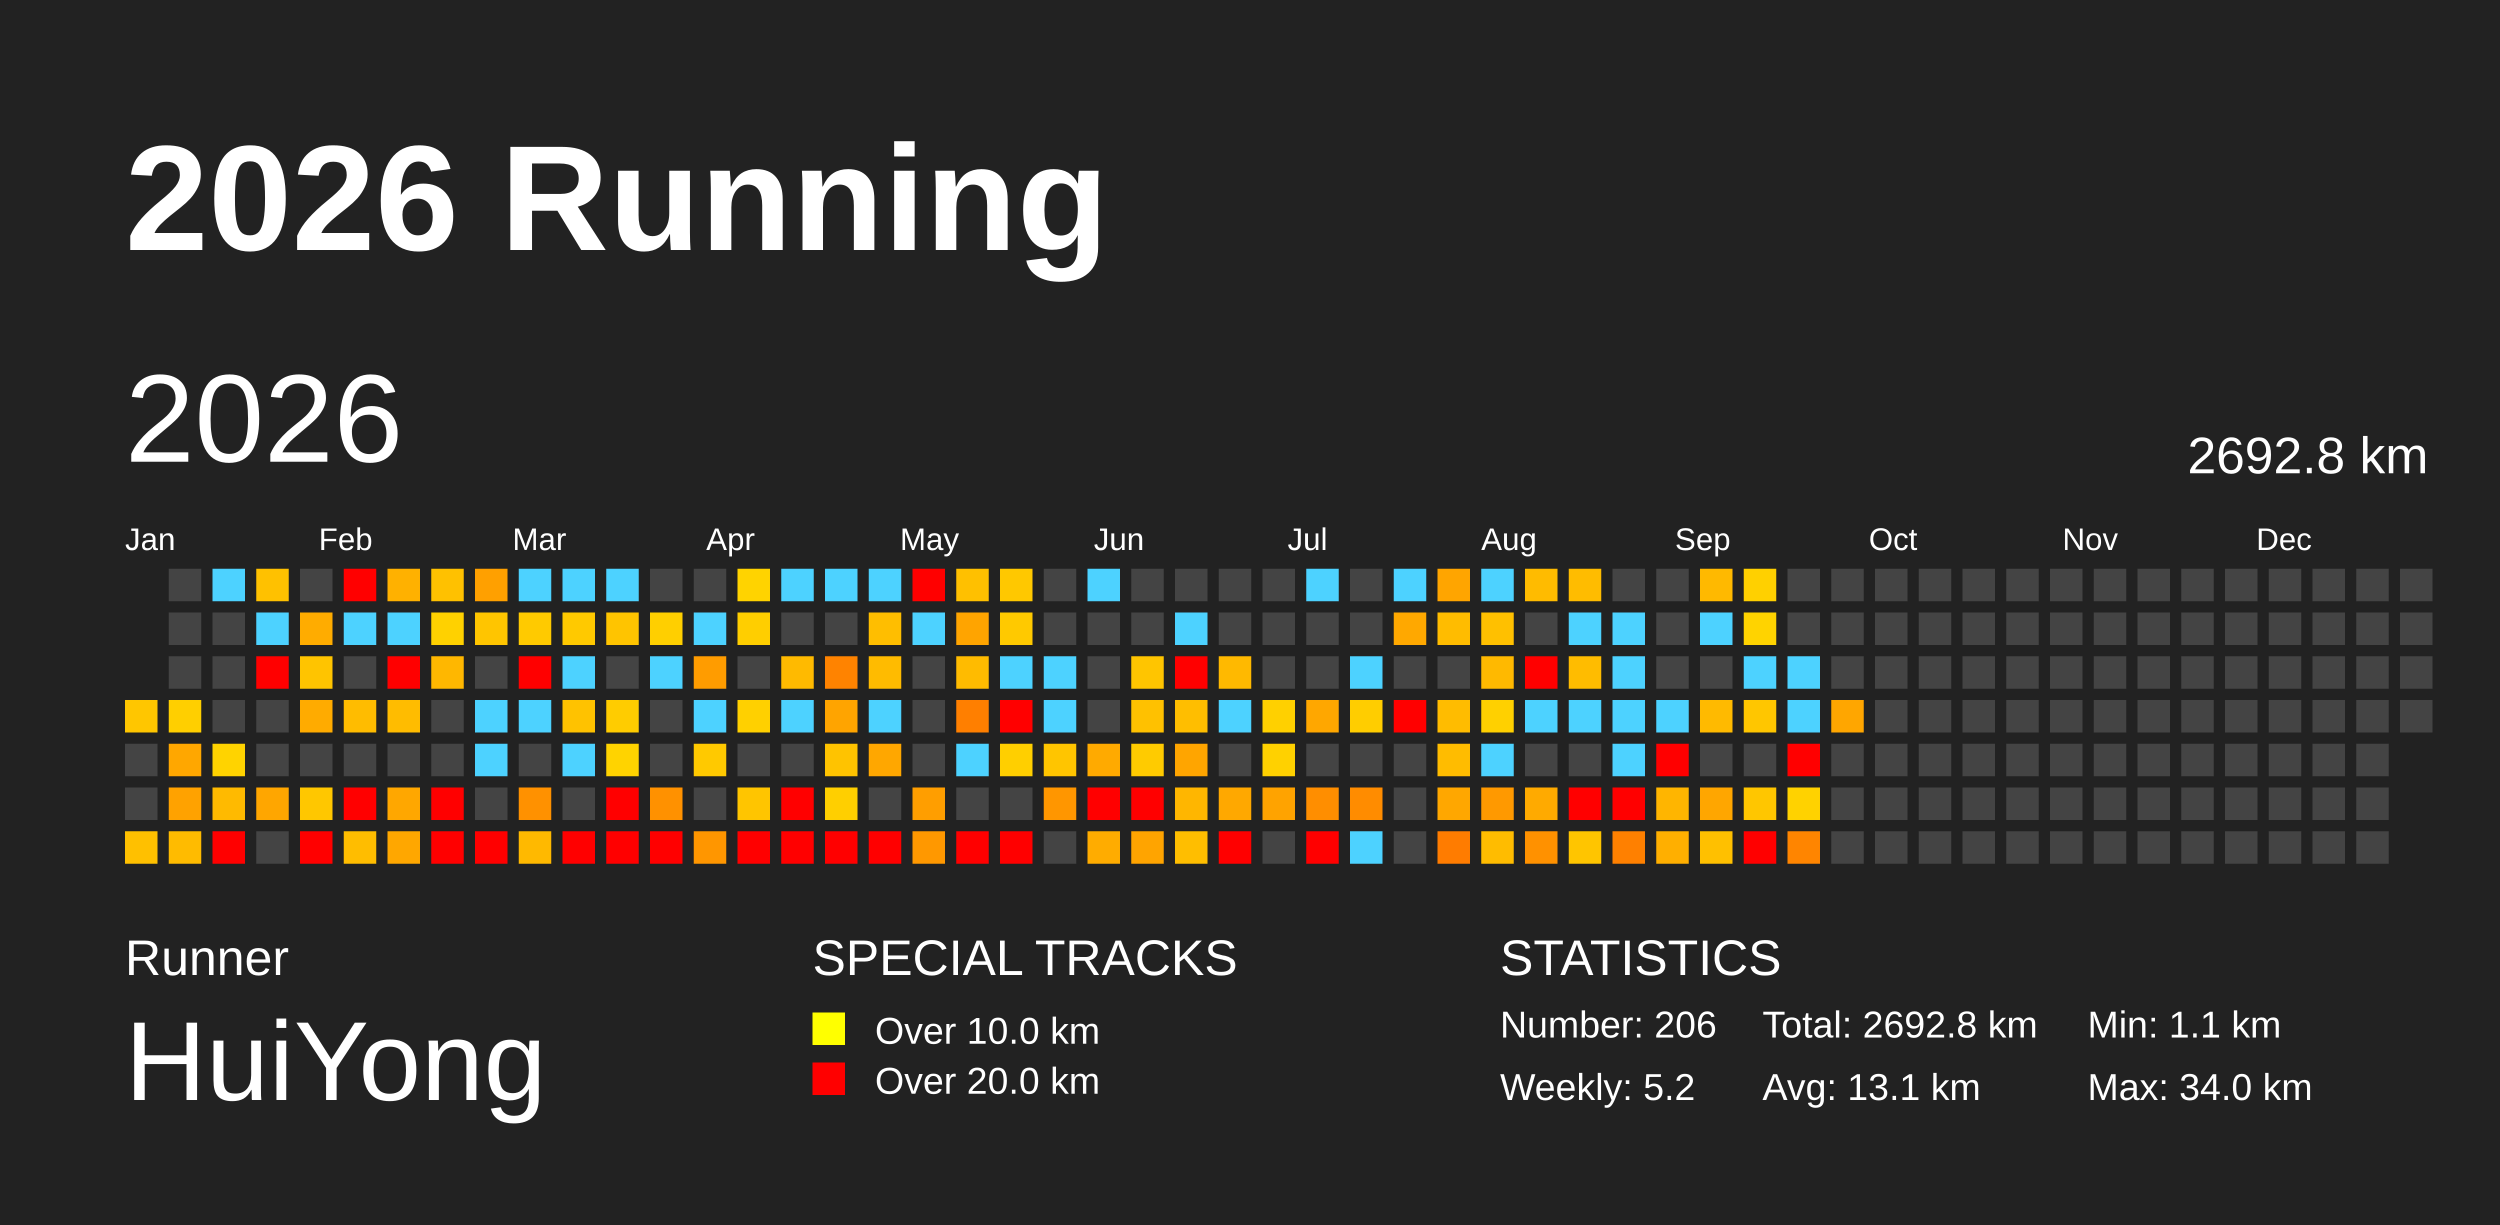
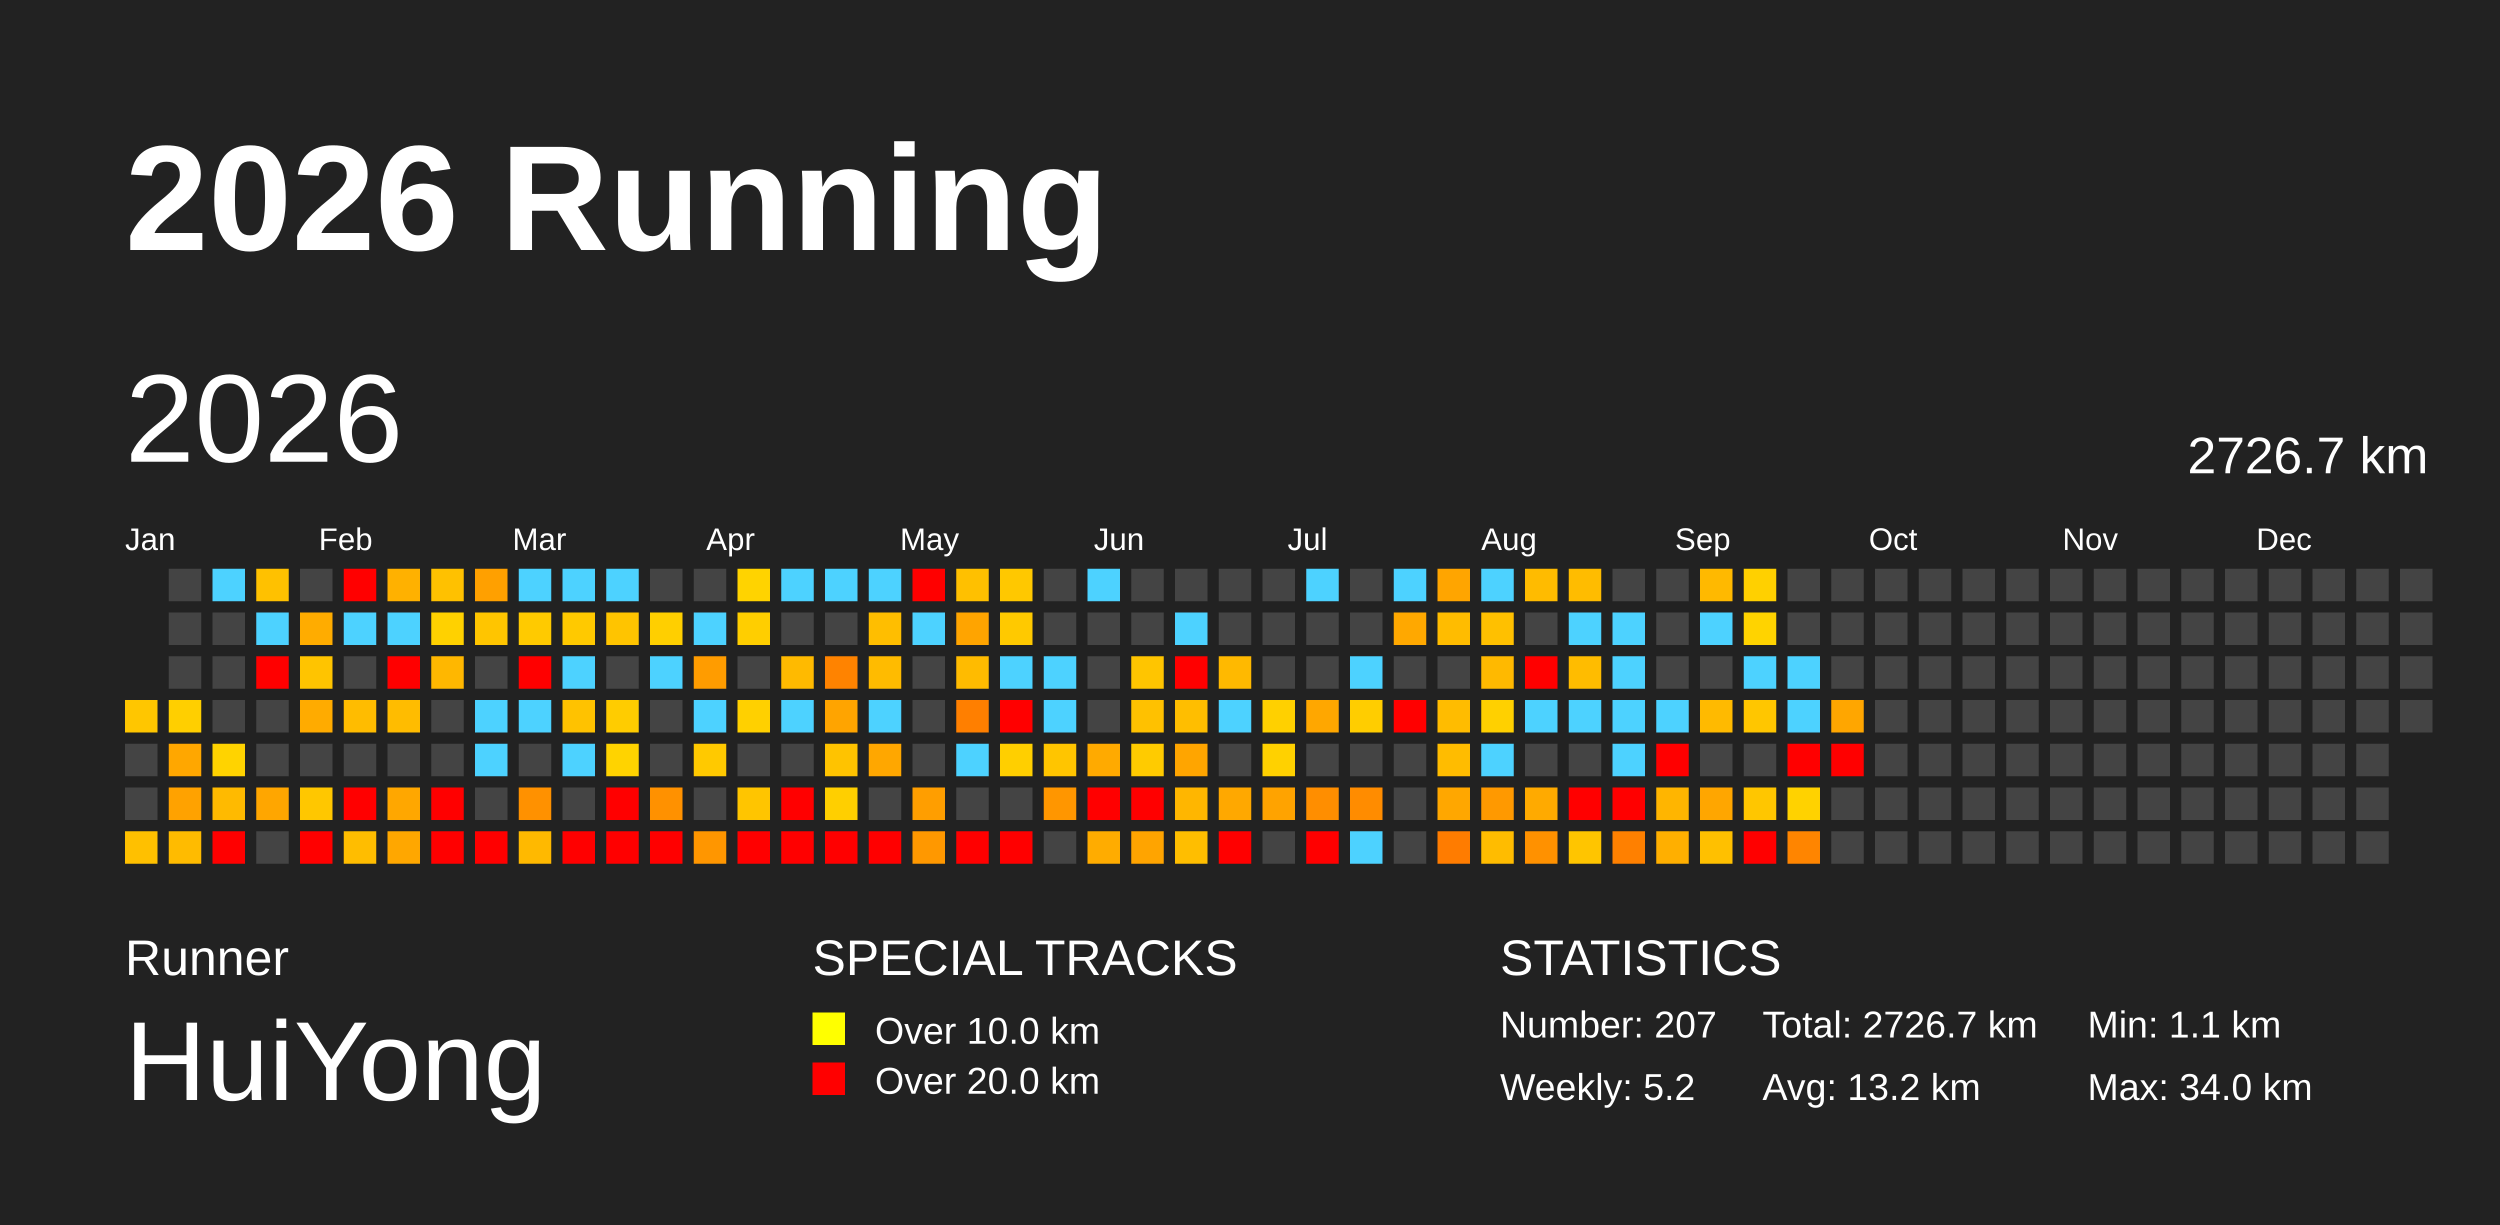
<svg xmlns="http://www.w3.org/2000/svg" baseProfile="full" height="98mm" version="1.1" viewBox="0,0,200,98" width="200mm">
  <defs />
  <rect fill="#222222" height="98" width="200" x="0" y="0" />
  <text fill="#FFFFFF" style="font-size:12px; font-family:Arial; font-weight:bold;" x="10" y="20">2026 Running</text>
  <text fill="#FFFFFF" style="font-size:4px; font-family:Arial" x="10" y="78">Runner</text>
  <text fill="#FFFFFF" style="font-size:9px; font-family:Arial" x="10" y="88">HuiYong</text>
  <text fill="#FFFFFF" style="font-size:4px; font-family:Arial" x="65" y="78">SPECIAL TRACKS</text>
  <rect fill="yellow" height="2.6" width="2.6" x="65" y="81" />
  <text fill="#FFFFFF" style="font-size:3px; font-family:Arial" x="70" y="83.5">Over 10.0 km</text>
  <rect fill="red" height="2.6" width="2.6" x="65" y="85" />
  <text fill="#FFFFFF" style="font-size:3px; font-family:Arial" x="70" y="87.5">Over 20.0 km</text>
  <text fill="#FFFFFF" style="font-size:4px; font-family:Arial" x="120" y="78">STATISTICS</text>
-   <text fill="#FFFFFF" style="font-size:3px; font-family:Arial" x="120" y="83">Number: 206</text>
+   <text fill="#FFFFFF" style="font-size:3px; font-family:Arial" x="120" y="83">Number: 207</text>
  <text fill="#FFFFFF" style="font-size:3px; font-family:Arial" x="120" y="88">Weekly: 5.2</text>
-   <text fill="#FFFFFF" style="font-size:3px; font-family:Arial" x="141" y="83">Total: 2692.8 km</text>
-   <text fill="#FFFFFF" style="font-size:3px; font-family:Arial" x="141" y="88">Avg: 13.1 km</text>
+   <text fill="#FFFFFF" style="font-size:3px; font-family:Arial" x="141" y="83">Total: 2726.7 km</text>
+   <text fill="#FFFFFF" style="font-size:3px; font-family:Arial" x="141" y="88">Avg: 13.2 km</text>
  <text fill="#FFFFFF" style="font-size:3px; font-family:Arial" x="167" y="83">Min: 1.1 km</text>
  <text fill="#FFFFFF" style="font-size:3px; font-family:Arial" x="167" y="88">Max: 34.0 km</text>
  <text dominant-baseline="hanging" fill="#FFFFFF" style="font-size:10.0px; font-family:Arial;" x="10" y="30">2026</text>
-   <text dominant-baseline="hanging" fill="#FFFFFF" style="font-size:4.125px; font-family:Arial;" x="175" y="35">2692.8 km</text>
+   <text dominant-baseline="hanging" fill="#FFFFFF" style="font-size:4.125px; font-family:Arial;" x="175" y="35">2726.7 km</text>
  <text fill="#FFFFFF" style="font-size:2.5px; font-family:Arial" x="10.0" y="44">Jan</text>
  <text fill="#FFFFFF" style="font-size:2.5px; font-family:Arial" x="25.5" y="44">Feb</text>
  <text fill="#FFFFFF" style="font-size:2.5px; font-family:Arial" x="41.0" y="44">Mar</text>
  <text fill="#FFFFFF" style="font-size:2.5px; font-family:Arial" x="56.5" y="44">Apr</text>
  <text fill="#FFFFFF" style="font-size:2.5px; font-family:Arial" x="72.0" y="44">May</text>
  <text fill="#FFFFFF" style="font-size:2.5px; font-family:Arial" x="87.5" y="44">Jun</text>
  <text fill="#FFFFFF" style="font-size:2.5px; font-family:Arial" x="103.0" y="44">Jul</text>
  <text fill="#FFFFFF" style="font-size:2.5px; font-family:Arial" x="118.5" y="44">Aug</text>
  <text fill="#FFFFFF" style="font-size:2.5px; font-family:Arial" x="134.0" y="44">Sep</text>
  <text fill="#FFFFFF" style="font-size:2.5px; font-family:Arial" x="149.5" y="44">Oct</text>
  <text fill="#FFFFFF" style="font-size:2.5px; font-family:Arial" x="165.0" y="44">Nov</text>
  <text fill="#FFFFFF" style="font-size:2.5px; font-family:Arial" x="180.5" y="44">Dec</text>
  <rect fill="#ffc600" height="2.6" width="2.6" x="10.0" y="56.0" />
  <rect fill="#444444" height="2.6" width="2.6" x="10.0" y="59.5" />
  <rect fill="#444444" height="2.6" width="2.6" x="10.0" y="63.0" />
  <rect fill="#ffc000" height="2.6" width="2.6" x="10.0" y="66.5" />
  <rect fill="#444444" height="2.6" width="2.6" x="13.5" y="45.5" />
  <rect fill="#444444" height="2.6" width="2.6" x="13.5" y="49.0" />
  <rect fill="#444444" height="2.6" width="2.6" x="13.5" y="52.5" />
  <rect fill="#ffcf00" height="2.6" width="2.6" x="13.5" y="56.0" />
  <rect fill="#ffa700" height="2.6" width="2.6" x="13.5" y="59.5" />
  <rect fill="#ffa200" height="2.6" width="2.6" x="13.5" y="63.0" />
  <rect fill="#ffbb00" height="2.6" width="2.6" x="13.5" y="66.5" />
  <rect fill="#4dd2ff" height="2.6" width="2.6" x="17.0" y="45.5" />
  <rect fill="#444444" height="2.6" width="2.6" x="17.0" y="49.0" />
  <rect fill="#444444" height="2.6" width="2.6" x="17.0" y="52.5" />
  <rect fill="#444444" height="2.6" width="2.6" x="17.0" y="56.0" />
  <rect fill="#ffd300" height="2.6" width="2.6" x="17.0" y="59.5" />
  <rect fill="#ffba00" height="2.6" width="2.6" x="17.0" y="63.0" />
  <rect fill="red" height="2.6" width="2.6" x="17.0" y="66.5" />
  <rect fill="#ffc100" height="2.6" width="2.6" x="20.5" y="45.5" />
  <rect fill="#4dd2ff" height="2.6" width="2.6" x="20.5" y="49.0" />
  <rect fill="red" height="2.6" width="2.6" x="20.5" y="52.5" />
  <rect fill="#444444" height="2.6" width="2.6" x="20.5" y="56.0" />
  <rect fill="#444444" height="2.6" width="2.6" x="20.5" y="59.5" />
  <rect fill="#ffa600" height="2.6" width="2.6" x="20.5" y="63.0" />
  <rect fill="#444444" height="2.6" width="2.6" x="20.5" y="66.5" />
  <rect fill="#444444" height="2.6" width="2.6" x="24.0" y="45.5" />
  <rect fill="#ffac00" height="2.6" width="2.6" x="24.0" y="49.0" />
  <rect fill="#ffc400" height="2.6" width="2.6" x="24.0" y="52.5" />
  <rect fill="#ffab00" height="2.6" width="2.6" x="24.0" y="56.0" />
  <rect fill="#444444" height="2.6" width="2.6" x="24.0" y="59.5" />
  <rect fill="#ffc700" height="2.6" width="2.6" x="24.0" y="63.0" />
  <rect fill="red" height="2.6" width="2.6" x="24.0" y="66.5" />
  <rect fill="red" height="2.6" width="2.6" x="27.5" y="45.5" />
  <rect fill="#4dd2ff" height="2.6" width="2.6" x="27.5" y="49.0" />
  <rect fill="#444444" height="2.6" width="2.6" x="27.5" y="52.5" />
  <rect fill="#ffbc00" height="2.6" width="2.6" x="27.5" y="56.0" />
  <rect fill="#444444" height="2.6" width="2.6" x="27.5" y="59.5" />
  <rect fill="red" height="2.6" width="2.6" x="27.5" y="63.0" />
  <rect fill="#ffbd00" height="2.6" width="2.6" x="27.5" y="66.5" />
  <rect fill="#ffb100" height="2.6" width="2.6" x="31.0" y="45.5" />
  <rect fill="#4dd2ff" height="2.6" width="2.6" x="31.0" y="49.0" />
  <rect fill="red" height="2.6" width="2.6" x="31.0" y="52.5" />
  <rect fill="#ffbc00" height="2.6" width="2.6" x="31.0" y="56.0" />
  <rect fill="#444444" height="2.6" width="2.6" x="31.0" y="59.5" />
  <rect fill="#ffa700" height="2.6" width="2.6" x="31.0" y="63.0" />
  <rect fill="#ffa700" height="2.6" width="2.6" x="31.0" y="66.5" />
  <rect fill="#ffc100" height="2.6" width="2.6" x="34.5" y="45.5" />
  <rect fill="#ffd100" height="2.6" width="2.6" x="34.5" y="49.0" />
  <rect fill="#ffb700" height="2.6" width="2.6" x="34.5" y="52.5" />
  <rect fill="#444444" height="2.6" width="2.6" x="34.5" y="56.0" />
  <rect fill="#444444" height="2.6" width="2.6" x="34.5" y="59.5" />
  <rect fill="red" height="2.6" width="2.6" x="34.5" y="63.0" />
  <rect fill="red" height="2.6" width="2.6" x="34.5" y="66.5" />
  <rect fill="#ffa000" height="2.6" width="2.6" x="38.0" y="45.5" />
  <rect fill="#ffc500" height="2.6" width="2.6" x="38.0" y="49.0" />
  <rect fill="#444444" height="2.6" width="2.6" x="38.0" y="52.5" />
  <rect fill="#4dd2ff" height="2.6" width="2.6" x="38.0" y="56.0" />
  <rect fill="#4dd2ff" height="2.6" width="2.6" x="38.0" y="59.5" />
  <rect fill="#444444" height="2.6" width="2.6" x="38.0" y="63.0" />
  <rect fill="red" height="2.6" width="2.6" x="38.0" y="66.5" />
  <rect fill="#4dd2ff" height="2.6" width="2.6" x="41.5" y="45.5" />
  <rect fill="#ffca00" height="2.6" width="2.6" x="41.5" y="49.0" />
  <rect fill="red" height="2.6" width="2.6" x="41.5" y="52.5" />
  <rect fill="#4dd2ff" height="2.6" width="2.6" x="41.5" y="56.0" />
  <rect fill="#444444" height="2.6" width="2.6" x="41.5" y="59.5" />
  <rect fill="#ff9100" height="2.6" width="2.6" x="41.5" y="63.0" />
  <rect fill="#ffb900" height="2.6" width="2.6" x="41.5" y="66.5" />
  <rect fill="#4dd2ff" height="2.6" width="2.6" x="45.0" y="45.5" />
  <rect fill="#ffc900" height="2.6" width="2.6" x="45.0" y="49.0" />
  <rect fill="#4dd2ff" height="2.6" width="2.6" x="45.0" y="52.5" />
  <rect fill="#ffc200" height="2.6" width="2.6" x="45.0" y="56.0" />
  <rect fill="#4dd2ff" height="2.6" width="2.6" x="45.0" y="59.5" />
  <rect fill="#444444" height="2.6" width="2.6" x="45.0" y="63.0" />
  <rect fill="red" height="2.6" width="2.6" x="45.0" y="66.5" />
  <rect fill="#4dd2ff" height="2.6" width="2.6" x="48.5" y="45.5" />
  <rect fill="#ffc400" height="2.6" width="2.6" x="48.5" y="49.0" />
  <rect fill="#444444" height="2.6" width="2.6" x="48.5" y="52.5" />
  <rect fill="#ffcc00" height="2.6" width="2.6" x="48.5" y="56.0" />
  <rect fill="#ffd300" height="2.6" width="2.6" x="48.5" y="59.5" />
  <rect fill="red" height="2.6" width="2.6" x="48.5" y="63.0" />
  <rect fill="red" height="2.6" width="2.6" x="48.5" y="66.5" />
  <rect fill="#444444" height="2.6" width="2.6" x="52.0" y="45.5" />
  <rect fill="#ffcf00" height="2.6" width="2.6" x="52.0" y="49.0" />
  <rect fill="#4dd2ff" height="2.6" width="2.6" x="52.0" y="52.5" />
  <rect fill="#444444" height="2.6" width="2.6" x="52.0" y="56.0" />
  <rect fill="#444444" height="2.6" width="2.6" x="52.0" y="59.5" />
  <rect fill="#ff9100" height="2.6" width="2.6" x="52.0" y="63.0" />
  <rect fill="red" height="2.6" width="2.6" x="52.0" y="66.5" />
  <rect fill="#444444" height="2.6" width="2.6" x="55.5" y="45.5" />
  <rect fill="#4dd2ff" height="2.6" width="2.6" x="55.5" y="49.0" />
  <rect fill="#ff9c00" height="2.6" width="2.6" x="55.5" y="52.5" />
  <rect fill="#4dd2ff" height="2.6" width="2.6" x="55.5" y="56.0" />
  <rect fill="#ffc900" height="2.6" width="2.6" x="55.5" y="59.5" />
  <rect fill="#444444" height="2.6" width="2.6" x="55.5" y="63.0" />
  <rect fill="#ff9600" height="2.6" width="2.6" x="55.5" y="66.5" />
  <rect fill="#ffd300" height="2.6" width="2.6" x="59.0" y="45.5" />
  <rect fill="#ffce00" height="2.6" width="2.6" x="59.0" y="49.0" />
  <rect fill="#444444" height="2.6" width="2.6" x="59.0" y="52.5" />
  <rect fill="#ffd000" height="2.6" width="2.6" x="59.0" y="56.0" />
  <rect fill="#444444" height="2.6" width="2.6" x="59.0" y="59.5" />
  <rect fill="#ffc500" height="2.6" width="2.6" x="59.0" y="63.0" />
  <rect fill="red" height="2.6" width="2.6" x="59.0" y="66.5" />
  <rect fill="#4dd2ff" height="2.6" width="2.6" x="62.5" y="45.5" />
  <rect fill="#444444" height="2.6" width="2.6" x="62.5" y="49.0" />
  <rect fill="#ffba00" height="2.6" width="2.6" x="62.5" y="52.5" />
  <rect fill="#4dd2ff" height="2.6" width="2.6" x="62.5" y="56.0" />
  <rect fill="#444444" height="2.6" width="2.6" x="62.5" y="59.5" />
  <rect fill="red" height="2.6" width="2.6" x="62.5" y="63.0" />
  <rect fill="red" height="2.6" width="2.6" x="62.5" y="66.5" />
  <rect fill="#4dd2ff" height="2.6" width="2.6" x="66.0" y="45.5" />
  <rect fill="#444444" height="2.6" width="2.6" x="66.0" y="49.0" />
  <rect fill="#ff8300" height="2.6" width="2.6" x="66.0" y="52.5" />
  <rect fill="#ffa400" height="2.6" width="2.6" x="66.0" y="56.0" />
  <rect fill="#ffc300" height="2.6" width="2.6" x="66.0" y="59.5" />
  <rect fill="#ffcf00" height="2.6" width="2.6" x="66.0" y="63.0" />
  <rect fill="red" height="2.6" width="2.6" x="66.0" y="66.5" />
  <rect fill="#4dd2ff" height="2.6" width="2.6" x="69.5" y="45.5" />
  <rect fill="#ffbe00" height="2.6" width="2.6" x="69.5" y="49.0" />
  <rect fill="#ffbb00" height="2.6" width="2.6" x="69.5" y="52.5" />
  <rect fill="#4dd2ff" height="2.6" width="2.6" x="69.5" y="56.0" />
  <rect fill="#ffa700" height="2.6" width="2.6" x="69.5" y="59.5" />
  <rect fill="#444444" height="2.6" width="2.6" x="69.5" y="63.0" />
  <rect fill="red" height="2.6" width="2.6" x="69.5" y="66.5" />
  <rect fill="red" height="2.6" width="2.6" x="73.0" y="45.5" />
  <rect fill="#4dd2ff" height="2.6" width="2.6" x="73.0" y="49.0" />
  <rect fill="#444444" height="2.6" width="2.6" x="73.0" y="52.5" />
  <rect fill="#444444" height="2.6" width="2.6" x="73.0" y="56.0" />
  <rect fill="#444444" height="2.6" width="2.6" x="73.0" y="59.5" />
  <rect fill="#ff9e00" height="2.6" width="2.6" x="73.0" y="63.0" />
  <rect fill="#ff9800" height="2.6" width="2.6" x="73.0" y="66.5" />
  <rect fill="#ffc000" height="2.6" width="2.6" x="76.5" y="45.5" />
  <rect fill="#ffa400" height="2.6" width="2.6" x="76.5" y="49.0" />
  <rect fill="#ffbb00" height="2.6" width="2.6" x="76.5" y="52.5" />
  <rect fill="#ff7f00" height="2.6" width="2.6" x="76.5" y="56.0" />
  <rect fill="#4dd2ff" height="2.6" width="2.6" x="76.5" y="59.5" />
  <rect fill="#444444" height="2.6" width="2.6" x="76.5" y="63.0" />
  <rect fill="red" height="2.6" width="2.6" x="76.5" y="66.5" />
  <rect fill="#ffc800" height="2.6" width="2.6" x="80.0" y="45.5" />
  <rect fill="#ffc900" height="2.6" width="2.6" x="80.0" y="49.0" />
  <rect fill="#4dd2ff" height="2.6" width="2.6" x="80.0" y="52.5" />
  <rect fill="red" height="2.6" width="2.6" x="80.0" y="56.0" />
  <rect fill="#ffcf00" height="2.6" width="2.6" x="80.0" y="59.5" />
  <rect fill="#444444" height="2.6" width="2.6" x="80.0" y="63.0" />
  <rect fill="red" height="2.6" width="2.6" x="80.0" y="66.5" />
  <rect fill="#444444" height="2.6" width="2.6" x="83.5" y="45.5" />
  <rect fill="#444444" height="2.6" width="2.6" x="83.5" y="49.0" />
  <rect fill="#4dd2ff" height="2.6" width="2.6" x="83.5" y="52.5" />
  <rect fill="#4dd2ff" height="2.6" width="2.6" x="83.5" y="56.0" />
  <rect fill="#ffc500" height="2.6" width="2.6" x="83.5" y="59.5" />
  <rect fill="#ff9600" height="2.6" width="2.6" x="83.5" y="63.0" />
  <rect fill="#444444" height="2.6" width="2.6" x="83.5" y="66.5" />
  <rect fill="#4dd2ff" height="2.6" width="2.6" x="87.0" y="45.5" />
  <rect fill="#444444" height="2.6" width="2.6" x="87.0" y="49.0" />
  <rect fill="#444444" height="2.6" width="2.6" x="87.0" y="52.5" />
  <rect fill="#444444" height="2.6" width="2.6" x="87.0" y="56.0" />
  <rect fill="#ffaa00" height="2.6" width="2.6" x="87.0" y="59.5" />
  <rect fill="red" height="2.6" width="2.6" x="87.0" y="63.0" />
  <rect fill="#ffac00" height="2.6" width="2.6" x="87.0" y="66.5" />
  <rect fill="#444444" height="2.6" width="2.6" x="90.5" y="45.5" />
  <rect fill="#444444" height="2.6" width="2.6" x="90.5" y="49.0" />
  <rect fill="#ffc500" height="2.6" width="2.6" x="90.5" y="52.5" />
  <rect fill="#ffc100" height="2.6" width="2.6" x="90.5" y="56.0" />
  <rect fill="#ffcb00" height="2.6" width="2.6" x="90.5" y="59.5" />
  <rect fill="red" height="2.6" width="2.6" x="90.5" y="63.0" />
  <rect fill="#ffa400" height="2.6" width="2.6" x="90.5" y="66.5" />
  <rect fill="#444444" height="2.6" width="2.6" x="94.0" y="45.5" />
  <rect fill="#4dd2ff" height="2.6" width="2.6" x="94.0" y="49.0" />
  <rect fill="red" height="2.6" width="2.6" x="94.0" y="52.5" />
  <rect fill="#ffbe00" height="2.6" width="2.6" x="94.0" y="56.0" />
  <rect fill="#ffa500" height="2.6" width="2.6" x="94.0" y="59.5" />
  <rect fill="#ffb600" height="2.6" width="2.6" x="94.0" y="63.0" />
  <rect fill="#ffbe00" height="2.6" width="2.6" x="94.0" y="66.5" />
  <rect fill="#444444" height="2.6" width="2.6" x="97.5" y="45.5" />
  <rect fill="#444444" height="2.6" width="2.6" x="97.5" y="49.0" />
  <rect fill="#ffb900" height="2.6" width="2.6" x="97.5" y="52.5" />
  <rect fill="#4dd2ff" height="2.6" width="2.6" x="97.5" y="56.0" />
  <rect fill="#444444" height="2.6" width="2.6" x="97.5" y="59.5" />
  <rect fill="#ffa800" height="2.6" width="2.6" x="97.5" y="63.0" />
  <rect fill="red" height="2.6" width="2.6" x="97.5" y="66.5" />
  <rect fill="#444444" height="2.6" width="2.6" x="101.0" y="45.5" />
  <rect fill="#444444" height="2.6" width="2.6" x="101.0" y="49.0" />
  <rect fill="#444444" height="2.6" width="2.6" x="101.0" y="52.5" />
  <rect fill="#ffd000" height="2.6" width="2.6" x="101.0" y="56.0" />
  <rect fill="#ffd100" height="2.6" width="2.6" x="101.0" y="59.5" />
  <rect fill="#ffa300" height="2.6" width="2.6" x="101.0" y="63.0" />
  <rect fill="#444444" height="2.6" width="2.6" x="101.0" y="66.5" />
  <rect fill="#4dd2ff" height="2.6" width="2.6" x="104.5" y="45.5" />
  <rect fill="#444444" height="2.6" width="2.6" x="104.5" y="49.0" />
  <rect fill="#444444" height="2.6" width="2.6" x="104.5" y="52.5" />
  <rect fill="#ffa700" height="2.6" width="2.6" x="104.5" y="56.0" />
  <rect fill="#444444" height="2.6" width="2.6" x="104.5" y="59.5" />
  <rect fill="#ff8e00" height="2.6" width="2.6" x="104.5" y="63.0" />
  <rect fill="red" height="2.6" width="2.6" x="104.5" y="66.5" />
  <rect fill="#444444" height="2.6" width="2.6" x="108.0" y="45.5" />
  <rect fill="#444444" height="2.6" width="2.6" x="108.0" y="49.0" />
  <rect fill="#4dd2ff" height="2.6" width="2.6" x="108.0" y="52.5" />
  <rect fill="#ffcd00" height="2.6" width="2.6" x="108.0" y="56.0" />
  <rect fill="#444444" height="2.6" width="2.6" x="108.0" y="59.5" />
  <rect fill="#ff8c00" height="2.6" width="2.6" x="108.0" y="63.0" />
  <rect fill="#4dd2ff" height="2.6" width="2.6" x="108.0" y="66.5" />
  <rect fill="#4dd2ff" height="2.6" width="2.6" x="111.5" y="45.5" />
  <rect fill="#ffa800" height="2.6" width="2.6" x="111.5" y="49.0" />
  <rect fill="#444444" height="2.6" width="2.6" x="111.5" y="52.5" />
  <rect fill="red" height="2.6" width="2.6" x="111.5" y="56.0" />
  <rect fill="#444444" height="2.6" width="2.6" x="111.5" y="59.5" />
  <rect fill="#444444" height="2.6" width="2.6" x="111.5" y="63.0" />
  <rect fill="#444444" height="2.6" width="2.6" x="111.5" y="66.5" />
  <rect fill="#ffa500" height="2.6" width="2.6" x="115.0" y="45.5" />
  <rect fill="#ffbc00" height="2.6" width="2.6" x="115.0" y="49.0" />
  <rect fill="#444444" height="2.6" width="2.6" x="115.0" y="52.5" />
  <rect fill="#ffbc00" height="2.6" width="2.6" x="115.0" y="56.0" />
  <rect fill="#ffbc00" height="2.6" width="2.6" x="115.0" y="59.5" />
  <rect fill="#ffa700" height="2.6" width="2.6" x="115.0" y="63.0" />
  <rect fill="#ff7c00" height="2.6" width="2.6" x="115.0" y="66.5" />
  <rect fill="#4dd2ff" height="2.6" width="2.6" x="118.5" y="45.5" />
  <rect fill="#ffc000" height="2.6" width="2.6" x="118.5" y="49.0" />
  <rect fill="#ffb900" height="2.6" width="2.6" x="118.5" y="52.5" />
  <rect fill="#ffd000" height="2.6" width="2.6" x="118.5" y="56.0" />
  <rect fill="#4dd2ff" height="2.6" width="2.6" x="118.5" y="59.5" />
  <rect fill="#ff9900" height="2.6" width="2.6" x="118.5" y="63.0" />
  <rect fill="#ffbc00" height="2.6" width="2.6" x="118.5" y="66.5" />
  <rect fill="#ffbb00" height="2.6" width="2.6" x="122.0" y="45.5" />
  <rect fill="#444444" height="2.6" width="2.6" x="122.0" y="49.0" />
  <rect fill="red" height="2.6" width="2.6" x="122.0" y="52.5" />
  <rect fill="#4dd2ff" height="2.6" width="2.6" x="122.0" y="56.0" />
  <rect fill="#444444" height="2.6" width="2.6" x="122.0" y="59.5" />
  <rect fill="#ffaa00" height="2.6" width="2.6" x="122.0" y="63.0" />
  <rect fill="#ff9100" height="2.6" width="2.6" x="122.0" y="66.5" />
  <rect fill="#ffbc00" height="2.6" width="2.6" x="125.5" y="45.5" />
  <rect fill="#4dd2ff" height="2.6" width="2.6" x="125.5" y="49.0" />
  <rect fill="#ffbc00" height="2.6" width="2.6" x="125.5" y="52.5" />
  <rect fill="#4dd2ff" height="2.6" width="2.6" x="125.5" y="56.0" />
  <rect fill="#444444" height="2.6" width="2.6" x="125.5" y="59.5" />
  <rect fill="red" height="2.6" width="2.6" x="125.5" y="63.0" />
  <rect fill="#ffc500" height="2.6" width="2.6" x="125.5" y="66.5" />
  <rect fill="#444444" height="2.6" width="2.6" x="129.0" y="45.5" />
  <rect fill="#4dd2ff" height="2.6" width="2.6" x="129.0" y="49.0" />
  <rect fill="#4dd2ff" height="2.6" width="2.6" x="129.0" y="52.5" />
  <rect fill="#4dd2ff" height="2.6" width="2.6" x="129.0" y="56.0" />
  <rect fill="#4dd2ff" height="2.6" width="2.6" x="129.0" y="59.5" />
  <rect fill="red" height="2.6" width="2.6" x="129.0" y="63.0" />
  <rect fill="#ff8000" height="2.6" width="2.6" x="129.0" y="66.5" />
  <rect fill="#444444" height="2.6" width="2.6" x="132.5" y="45.5" />
  <rect fill="#444444" height="2.6" width="2.6" x="132.5" y="49.0" />
  <rect fill="#444444" height="2.6" width="2.6" x="132.5" y="52.5" />
  <rect fill="#4dd2ff" height="2.6" width="2.6" x="132.5" y="56.0" />
  <rect fill="red" height="2.6" width="2.6" x="132.5" y="59.5" />
  <rect fill="#ffb500" height="2.6" width="2.6" x="132.5" y="63.0" />
  <rect fill="#ffaf00" height="2.6" width="2.6" x="132.5" y="66.5" />
  <rect fill="#ffb900" height="2.6" width="2.6" x="136.0" y="45.5" />
  <rect fill="#4dd2ff" height="2.6" width="2.6" x="136.0" y="49.0" />
  <rect fill="#444444" height="2.6" width="2.6" x="136.0" y="52.5" />
  <rect fill="#ffba00" height="2.6" width="2.6" x="136.0" y="56.0" />
  <rect fill="#444444" height="2.6" width="2.6" x="136.0" y="59.5" />
  <rect fill="#ffa600" height="2.6" width="2.6" x="136.0" y="63.0" />
  <rect fill="#ffc000" height="2.6" width="2.6" x="136.0" y="66.5" />
  <rect fill="#ffd000" height="2.6" width="2.6" x="139.5" y="45.5" />
  <rect fill="#ffd300" height="2.6" width="2.6" x="139.5" y="49.0" />
  <rect fill="#4dd2ff" height="2.6" width="2.6" x="139.5" y="52.5" />
  <rect fill="#ffc600" height="2.6" width="2.6" x="139.5" y="56.0" />
  <rect fill="#444444" height="2.6" width="2.6" x="139.5" y="59.5" />
  <rect fill="#ffc600" height="2.6" width="2.6" x="139.5" y="63.0" />
  <rect fill="red" height="2.6" width="2.6" x="139.5" y="66.5" />
  <rect fill="#444444" height="2.6" width="2.6" x="143.0" y="45.5" />
  <rect fill="#444444" height="2.6" width="2.6" x="143.0" y="49.0" />
  <rect fill="#4dd2ff" height="2.6" width="2.6" x="143.0" y="52.5" />
  <rect fill="#4dd2ff" height="2.6" width="2.6" x="143.0" y="56.0" />
  <rect fill="red" height="2.6" width="2.6" x="143.0" y="59.5" />
  <rect fill="#ffd200" height="2.6" width="2.6" x="143.0" y="63.0" />
  <rect fill="#ff8500" height="2.6" width="2.6" x="143.0" y="66.5" />
  <rect fill="#444444" height="2.6" width="2.6" x="146.5" y="45.5" />
  <rect fill="#444444" height="2.6" width="2.6" x="146.5" y="49.0" />
  <rect fill="#444444" height="2.6" width="2.6" x="146.5" y="52.5" />
  <rect fill="#ffa600" height="2.6" width="2.6" x="146.5" y="56.0" />
-   <rect fill="#444444" height="2.6" width="2.6" x="146.5" y="59.5" />
+   <rect fill="red" height="2.6" width="2.6" x="146.5" y="59.5" />
  <rect fill="#444444" height="2.6" width="2.6" x="146.5" y="63.0" />
  <rect fill="#444444" height="2.6" width="2.6" x="146.5" y="66.5" />
  <rect fill="#444444" height="2.6" width="2.6" x="150.0" y="45.5" />
  <rect fill="#444444" height="2.6" width="2.6" x="150.0" y="49.0" />
  <rect fill="#444444" height="2.6" width="2.6" x="150.0" y="52.5" />
  <rect fill="#444444" height="2.6" width="2.6" x="150.0" y="56.0" />
  <rect fill="#444444" height="2.6" width="2.6" x="150.0" y="59.5" />
  <rect fill="#444444" height="2.6" width="2.6" x="150.0" y="63.0" />
  <rect fill="#444444" height="2.6" width="2.6" x="150.0" y="66.5" />
  <rect fill="#444444" height="2.6" width="2.6" x="153.5" y="45.5" />
  <rect fill="#444444" height="2.6" width="2.6" x="153.5" y="49.0" />
  <rect fill="#444444" height="2.6" width="2.6" x="153.5" y="52.5" />
  <rect fill="#444444" height="2.6" width="2.6" x="153.5" y="56.0" />
  <rect fill="#444444" height="2.6" width="2.6" x="153.5" y="59.5" />
  <rect fill="#444444" height="2.6" width="2.6" x="153.5" y="63.0" />
  <rect fill="#444444" height="2.6" width="2.6" x="153.5" y="66.5" />
  <rect fill="#444444" height="2.6" width="2.6" x="157.0" y="45.5" />
  <rect fill="#444444" height="2.6" width="2.6" x="157.0" y="49.0" />
  <rect fill="#444444" height="2.6" width="2.6" x="157.0" y="52.5" />
  <rect fill="#444444" height="2.6" width="2.6" x="157.0" y="56.0" />
  <rect fill="#444444" height="2.6" width="2.6" x="157.0" y="59.5" />
  <rect fill="#444444" height="2.6" width="2.6" x="157.0" y="63.0" />
  <rect fill="#444444" height="2.6" width="2.6" x="157.0" y="66.5" />
  <rect fill="#444444" height="2.6" width="2.6" x="160.5" y="45.5" />
  <rect fill="#444444" height="2.6" width="2.6" x="160.5" y="49.0" />
  <rect fill="#444444" height="2.6" width="2.6" x="160.5" y="52.5" />
  <rect fill="#444444" height="2.6" width="2.6" x="160.5" y="56.0" />
  <rect fill="#444444" height="2.6" width="2.6" x="160.5" y="59.5" />
  <rect fill="#444444" height="2.6" width="2.6" x="160.5" y="63.0" />
  <rect fill="#444444" height="2.6" width="2.6" x="160.5" y="66.5" />
  <rect fill="#444444" height="2.6" width="2.6" x="164.0" y="45.5" />
  <rect fill="#444444" height="2.6" width="2.6" x="164.0" y="49.0" />
  <rect fill="#444444" height="2.6" width="2.6" x="164.0" y="52.5" />
  <rect fill="#444444" height="2.6" width="2.6" x="164.0" y="56.0" />
  <rect fill="#444444" height="2.6" width="2.6" x="164.0" y="59.5" />
  <rect fill="#444444" height="2.6" width="2.6" x="164.0" y="63.0" />
  <rect fill="#444444" height="2.6" width="2.6" x="164.0" y="66.5" />
  <rect fill="#444444" height="2.6" width="2.6" x="167.5" y="45.5" />
  <rect fill="#444444" height="2.6" width="2.6" x="167.5" y="49.0" />
  <rect fill="#444444" height="2.6" width="2.6" x="167.5" y="52.5" />
  <rect fill="#444444" height="2.6" width="2.6" x="167.5" y="56.0" />
  <rect fill="#444444" height="2.6" width="2.6" x="167.5" y="59.5" />
  <rect fill="#444444" height="2.6" width="2.6" x="167.5" y="63.0" />
  <rect fill="#444444" height="2.6" width="2.6" x="167.5" y="66.5" />
  <rect fill="#444444" height="2.6" width="2.6" x="171.0" y="45.5" />
  <rect fill="#444444" height="2.6" width="2.6" x="171.0" y="49.0" />
  <rect fill="#444444" height="2.6" width="2.6" x="171.0" y="52.5" />
  <rect fill="#444444" height="2.6" width="2.6" x="171.0" y="56.0" />
  <rect fill="#444444" height="2.6" width="2.6" x="171.0" y="59.5" />
  <rect fill="#444444" height="2.6" width="2.6" x="171.0" y="63.0" />
  <rect fill="#444444" height="2.6" width="2.6" x="171.0" y="66.5" />
  <rect fill="#444444" height="2.6" width="2.6" x="174.5" y="45.5" />
  <rect fill="#444444" height="2.6" width="2.6" x="174.5" y="49.0" />
  <rect fill="#444444" height="2.6" width="2.6" x="174.5" y="52.5" />
  <rect fill="#444444" height="2.6" width="2.6" x="174.5" y="56.0" />
  <rect fill="#444444" height="2.6" width="2.6" x="174.5" y="59.5" />
  <rect fill="#444444" height="2.6" width="2.6" x="174.5" y="63.0" />
  <rect fill="#444444" height="2.6" width="2.6" x="174.5" y="66.5" />
  <rect fill="#444444" height="2.6" width="2.6" x="178.0" y="45.5" />
  <rect fill="#444444" height="2.6" width="2.6" x="178.0" y="49.0" />
  <rect fill="#444444" height="2.6" width="2.6" x="178.0" y="52.5" />
  <rect fill="#444444" height="2.6" width="2.6" x="178.0" y="56.0" />
  <rect fill="#444444" height="2.6" width="2.6" x="178.0" y="59.5" />
  <rect fill="#444444" height="2.6" width="2.6" x="178.0" y="63.0" />
  <rect fill="#444444" height="2.6" width="2.6" x="178.0" y="66.5" />
  <rect fill="#444444" height="2.6" width="2.6" x="181.5" y="45.5" />
  <rect fill="#444444" height="2.6" width="2.6" x="181.5" y="49.0" />
  <rect fill="#444444" height="2.6" width="2.6" x="181.5" y="52.5" />
  <rect fill="#444444" height="2.6" width="2.6" x="181.5" y="56.0" />
  <rect fill="#444444" height="2.6" width="2.6" x="181.5" y="59.5" />
  <rect fill="#444444" height="2.6" width="2.6" x="181.5" y="63.0" />
  <rect fill="#444444" height="2.6" width="2.6" x="181.5" y="66.5" />
  <rect fill="#444444" height="2.6" width="2.6" x="185.0" y="45.5" />
  <rect fill="#444444" height="2.6" width="2.6" x="185.0" y="49.0" />
  <rect fill="#444444" height="2.6" width="2.6" x="185.0" y="52.5" />
  <rect fill="#444444" height="2.6" width="2.6" x="185.0" y="56.0" />
  <rect fill="#444444" height="2.6" width="2.6" x="185.0" y="59.5" />
  <rect fill="#444444" height="2.6" width="2.6" x="185.0" y="63.0" />
  <rect fill="#444444" height="2.6" width="2.6" x="185.0" y="66.5" />
  <rect fill="#444444" height="2.6" width="2.6" x="188.5" y="45.5" />
  <rect fill="#444444" height="2.6" width="2.6" x="188.5" y="49.0" />
  <rect fill="#444444" height="2.6" width="2.6" x="188.5" y="52.5" />
  <rect fill="#444444" height="2.6" width="2.6" x="188.5" y="56.0" />
  <rect fill="#444444" height="2.6" width="2.6" x="188.5" y="59.5" />
  <rect fill="#444444" height="2.6" width="2.6" x="188.5" y="63.0" />
  <rect fill="#444444" height="2.6" width="2.6" x="188.5" y="66.5" />
  <rect fill="#444444" height="2.6" width="2.6" x="192.0" y="45.5" />
  <rect fill="#444444" height="2.6" width="2.6" x="192.0" y="49.0" />
  <rect fill="#444444" height="2.6" width="2.6" x="192.0" y="52.5" />
  <rect fill="#444444" height="2.6" width="2.6" x="192.0" y="56.0" />
</svg>
